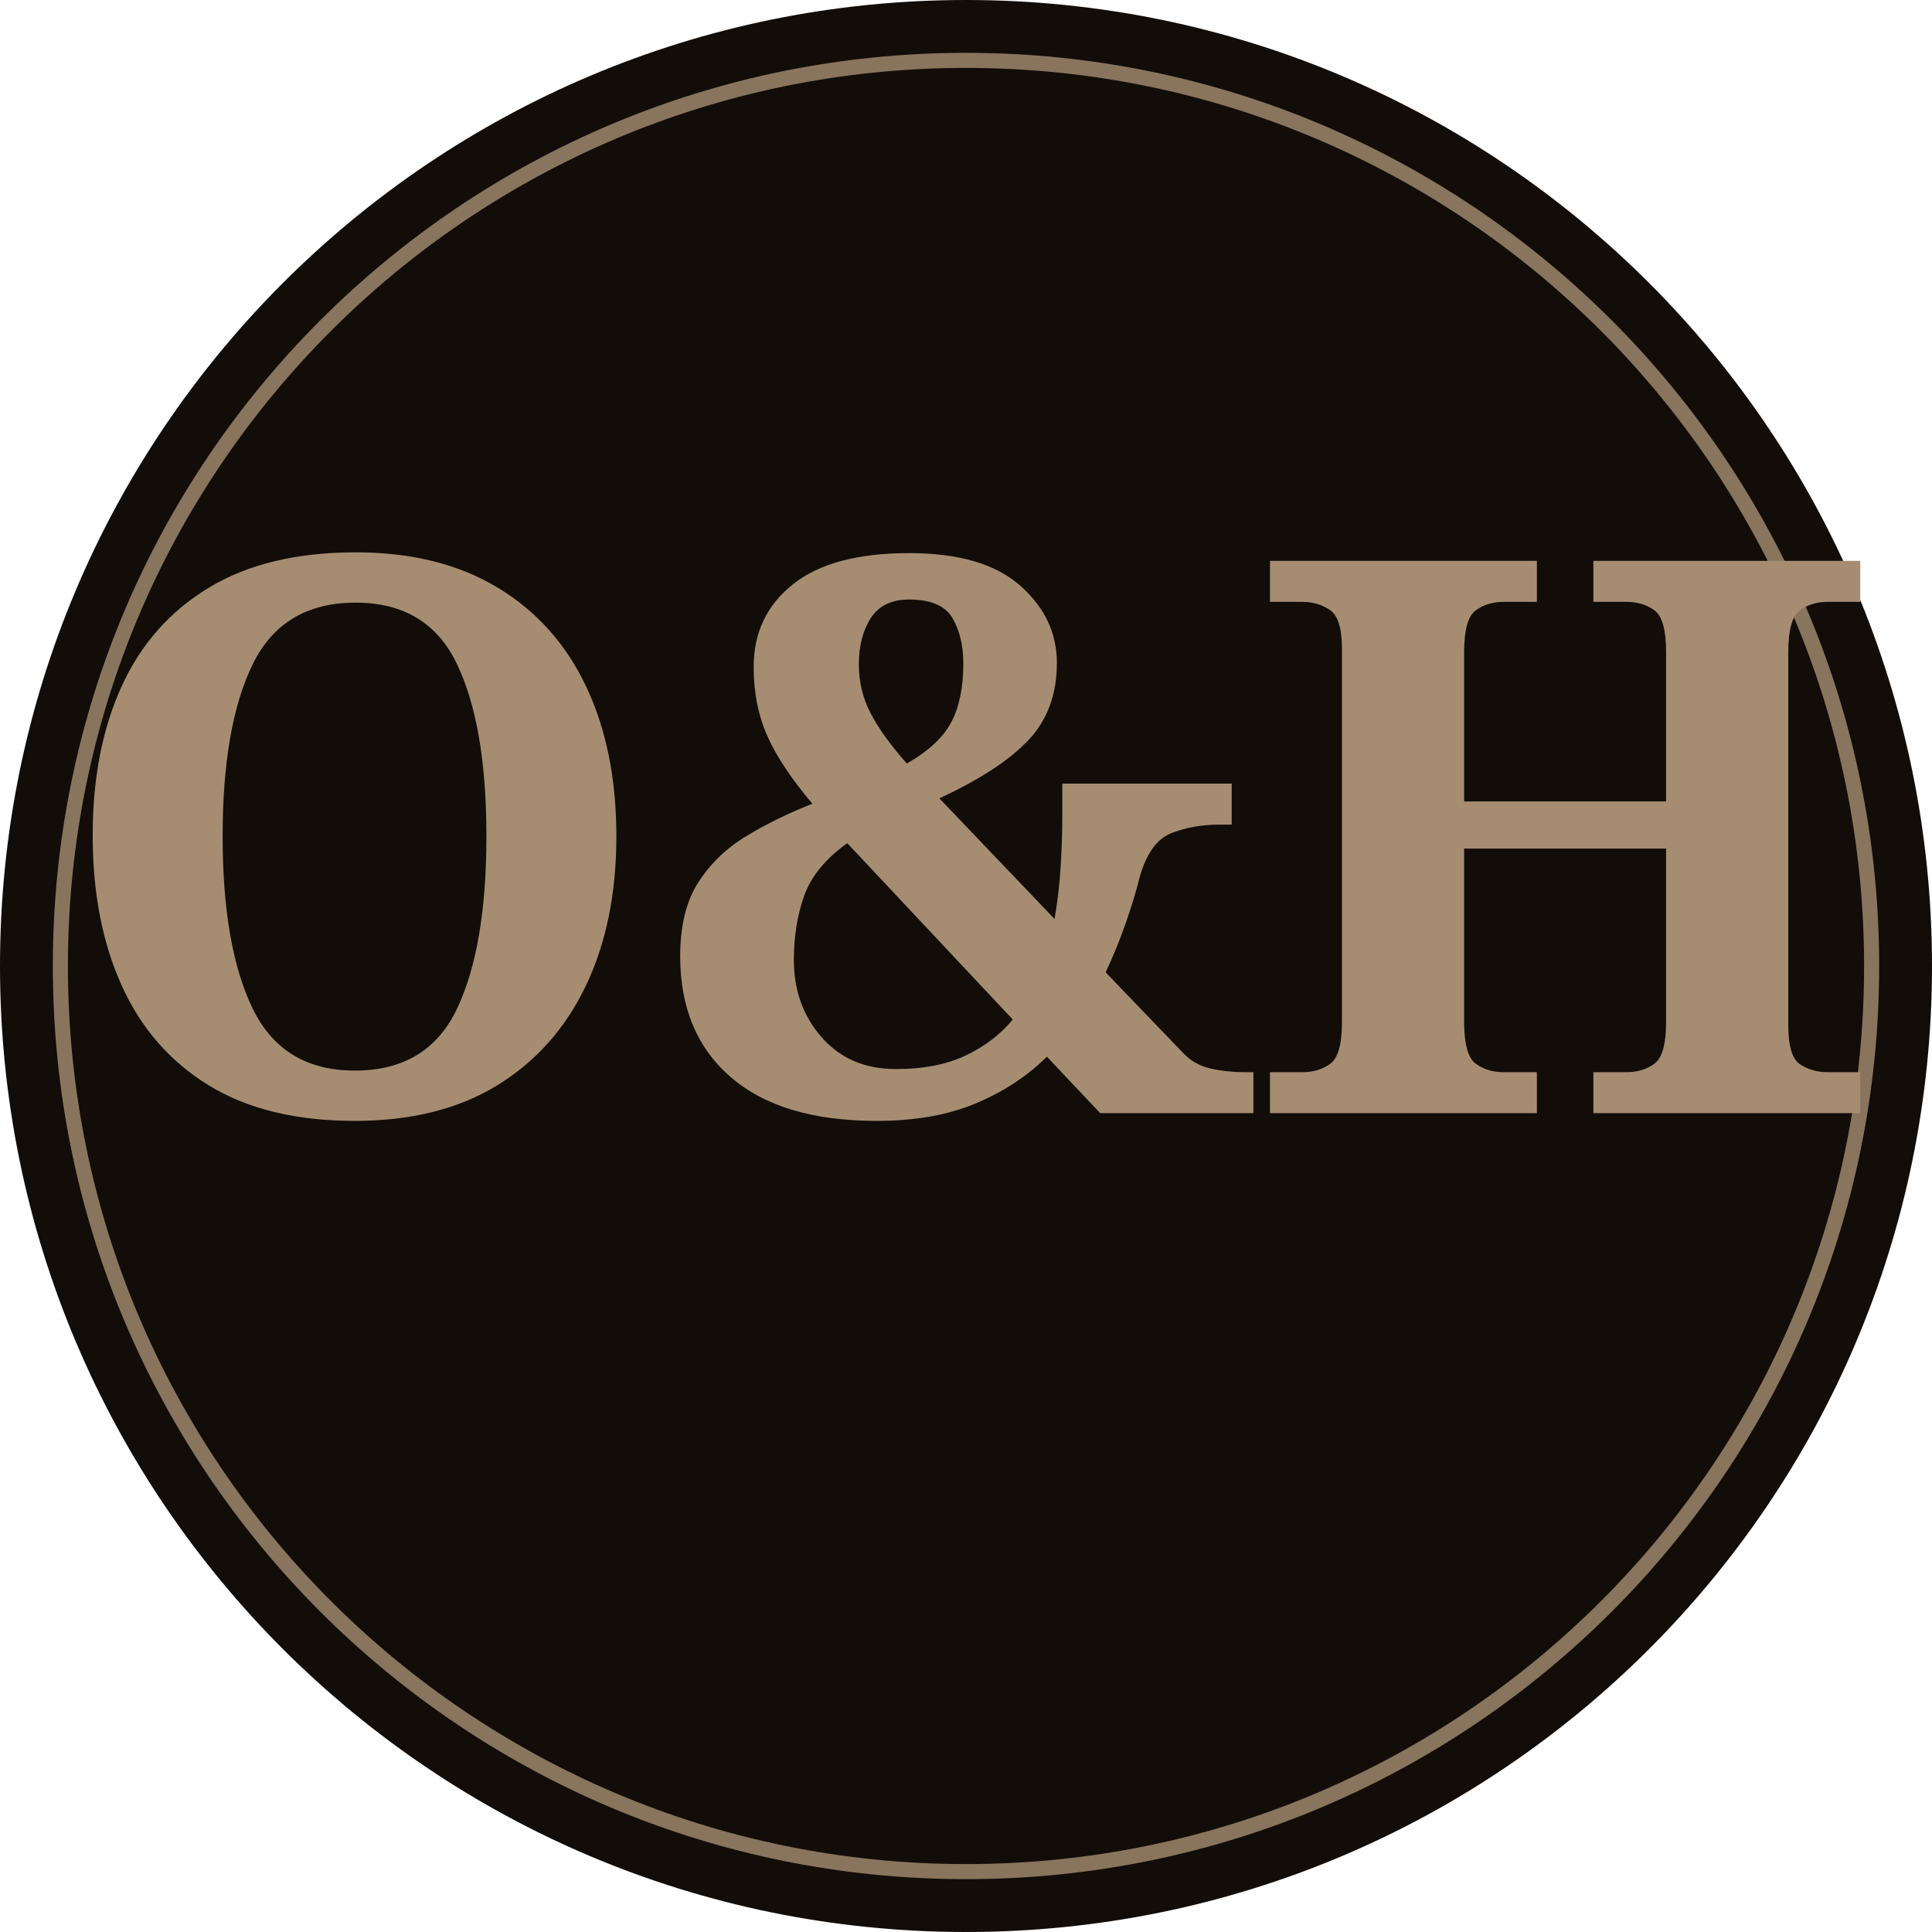
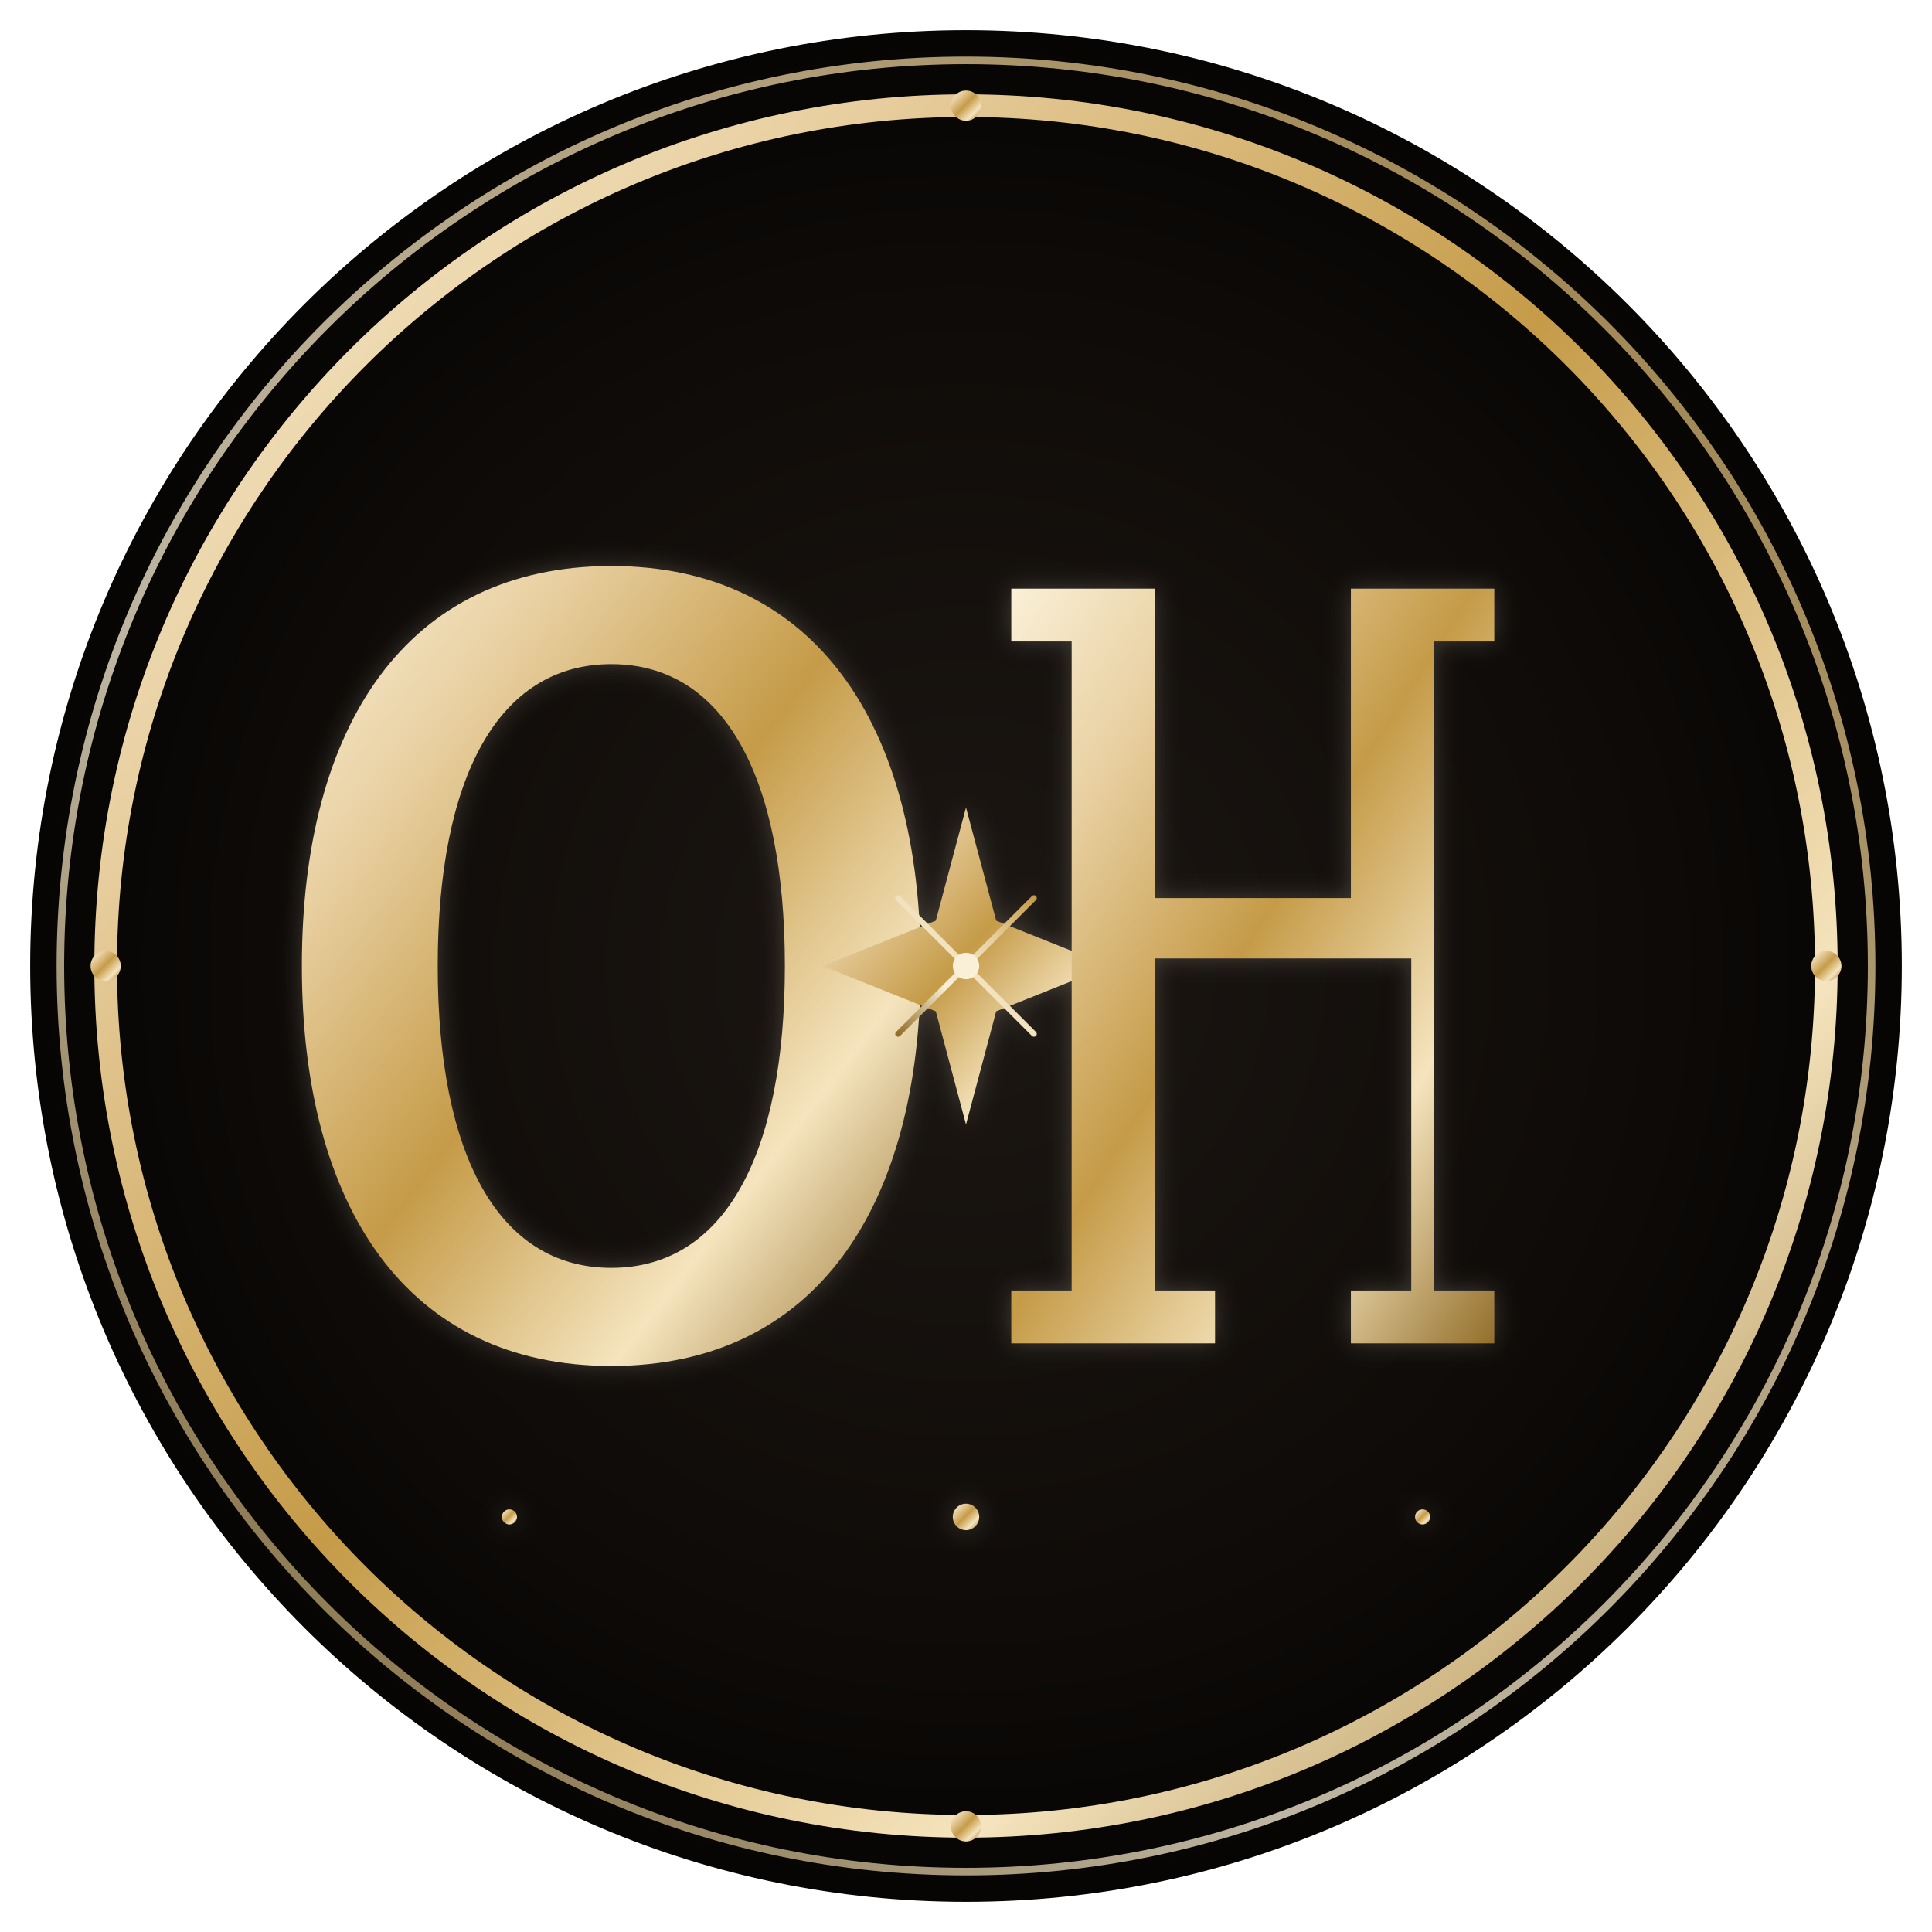
<svg xmlns="http://www.w3.org/2000/svg" viewBox="0 0 512 512" width="512" height="512">
-   <circle cx="256" cy="256" r="256" fill="#120D09" />
-   <circle cx="256" cy="256" r="240" fill="none" stroke="#A68D72" stroke-width="4" opacity="0.8" />
-   <text x="256" y="295" font-family="'Cormorant Garamond', 'Georgia', serif" font-size="205" font-weight="600" fill="#A68D72" text-anchor="middle" letter-spacing="-4">O&amp;H</text>
+   <defs>
+     <radialGradient id="bgGrad" cx="50%" cy="50%" r="50%">
+       <stop offset="0%" stop-color="#1C1713" />
+       <stop offset="65%" stop-color="#100C09" />
+       <stop offset="100%" stop-color="#060504" />
+     </radialGradient>
+     <linearGradient id="goldGrad" x1="0%" y1="0%" x2="100%" y2="100%">
+       <stop offset="0%" stop-color="#FAF0D7" />
+       <stop offset="22%" stop-color="#E8CFA0" />
+       <stop offset="48%" stop-color="#C59B48" />
+       <stop offset="75%" stop-color="#F5E4BE" />
+       <stop offset="100%" stop-color="#936F2B" />
+     </linearGradient>
+     <linearGradient id="goldHighlight" x1="0%" y1="100%" x2="100%" y2="0%">
+       <stop offset="0%" stop-color="#936F2B" />
+       <stop offset="35%" stop-color="#FAF0D7" />
+       <stop offset="70%" stop-color="#E8CFA0" />
+       <stop offset="100%" stop-color="#C59B48" />
+     </linearGradient>
+     <filter id="luxuryGlow" x="-20%" y="-20%" width="140%" height="140%">
+       <feDropShadow dx="0" dy="5" stdDeviation="6" flood-color="#000000" flood-opacity="0.7" />
+       <feDropShadow dx="0" dy="0" stdDeviation="3" flood-color="#FAF0D7" flood-opacity="0.2" />
+     </filter>
+   </defs>
+   <circle cx="256" cy="256" r="248" fill="url(#bgGrad)" />
+   <circle cx="256" cy="256" r="240" fill="none" stroke="url(#goldHighlight)" stroke-width="2" opacity="0.75" />
+   <circle cx="256" cy="256" r="228" fill="none" stroke="url(#goldGrad)" stroke-width="6" />
+   <circle cx="256" cy="28" r="4" fill="url(#goldGrad)" />
+   <circle cx="256" cy="484" r="4" fill="url(#goldGrad)" />
+   <circle cx="484" cy="256" r="4" fill="url(#goldGrad)" />
+   <circle cx="28" cy="256" r="4" fill="url(#goldGrad)" />
+   <g filter="url(#luxuryGlow)">
+     <path d="M 162 150               C 108 150, 80 192, 80 256               C 80 320, 108 362, 162 362               C 216 362, 244 320, 244 256               C 244 192, 216 150, 162 150 Z               M 162 176               C 192 176, 208 206, 208 256               C 208 306, 192 336, 162 336               C 132 336, 116 306, 116 256               C 116 206, 132 176, 162 176 Z" fill="url(#goldGrad)" />
+     <g transform="translate(256, 256)">
+       <path d="M 0 -42 L 8 -12 L 38 0 L 8 12 L 0 42 L -8 12 L -38 0 L -8 -12 Z" fill="url(#goldGrad)" />
+       <path d="M 0 0 L 18 -18 M 0 0 L 18 18 M 0 0 L -18 18 M 0 0 L -18 -18" stroke="url(#goldHighlight)" stroke-width="1.5" stroke-linecap="round" />
+       <circle cx="0" cy="0" r="3.5" fill="#FAF0D7" />
+     </g>
+     <path d="M 268 156               L 306 156               L 306 238               L 358 238               L 358 156               L 396 156               L 396 170               L 380 170               L 380 342               L 396 342               L 396 356               L 358 356               L 358 342               L 374 342               L 374 254               L 306 254               L 306 342               L 322 342               L 322 356               L 268 356               L 268 342               L 284 342               L 284 170               L 268 170 Z" fill="url(#goldGrad)" />
+     <path d="M 145 402 L 215 402 M 297 402 L 367 402" stroke="url(#goldHighlight)" stroke-width="1.5" stroke-linecap="round" />
+     <circle cx="256" cy="402" r="3.5" fill="url(#goldGrad)" />
+     <circle cx="135" cy="402" r="2" fill="url(#goldGrad)" />
+     <circle cx="377" cy="402" r="2" fill="url(#goldGrad)" />
+   </g>
</svg>
